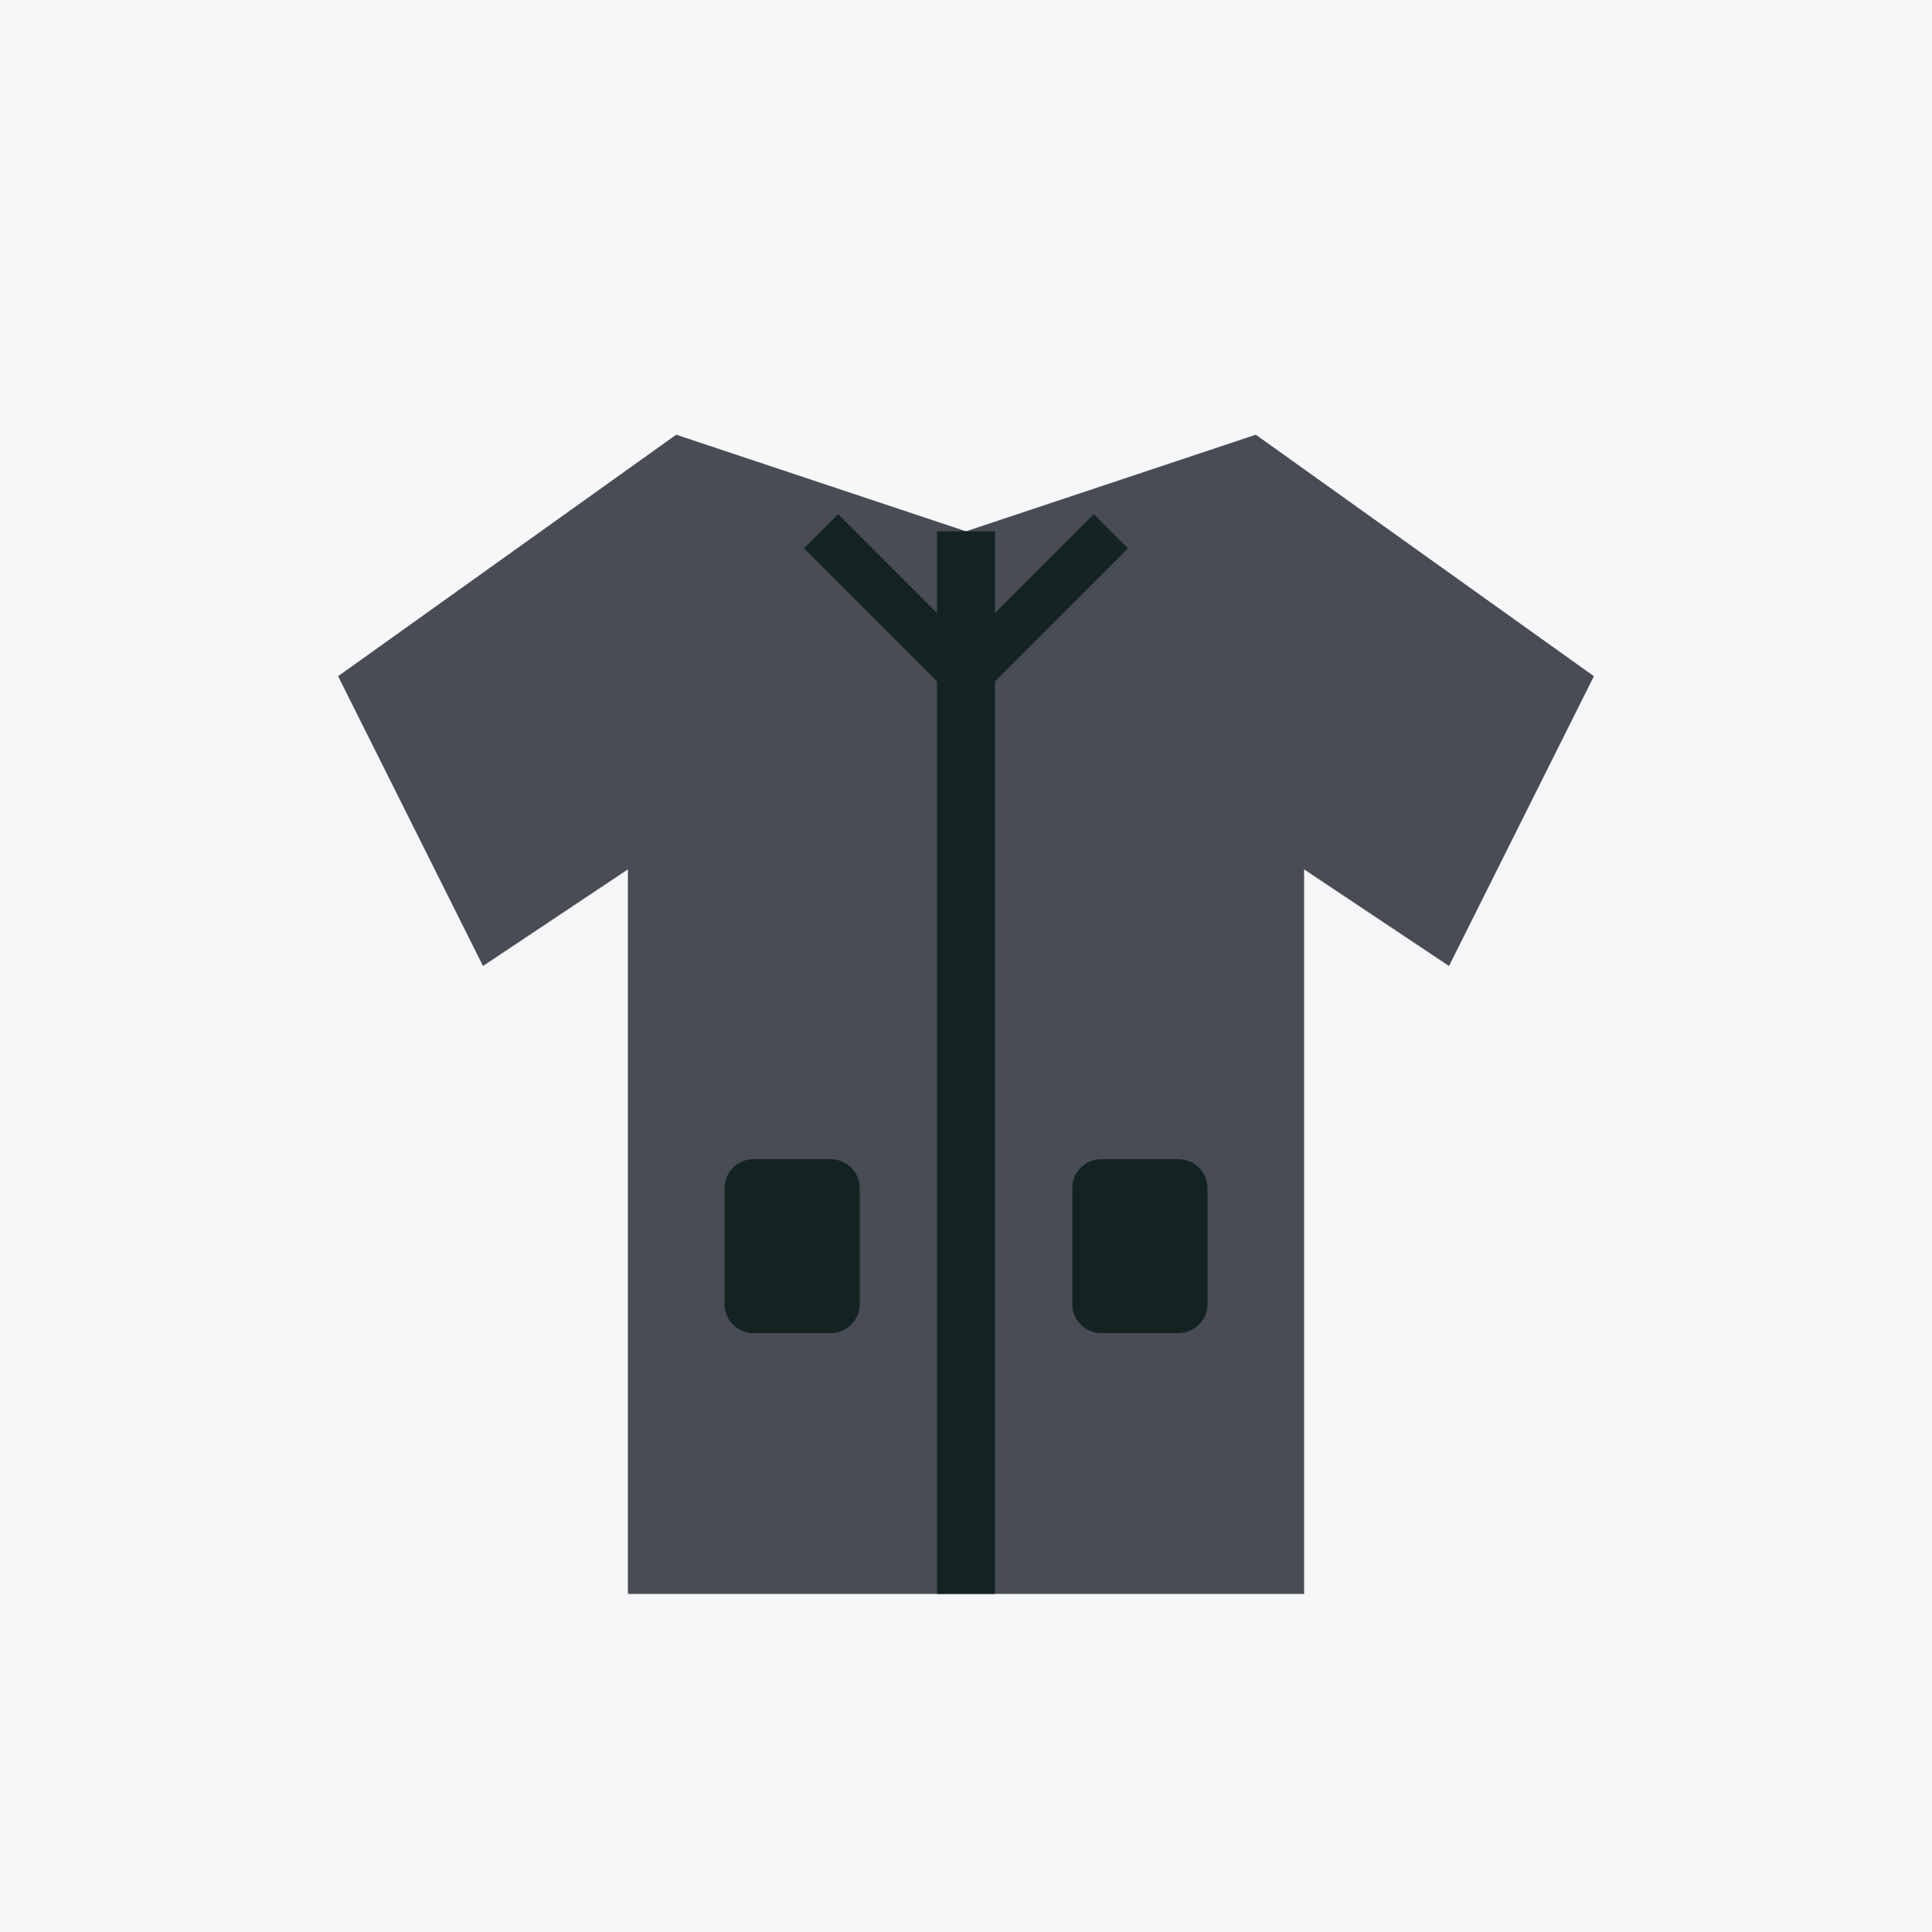
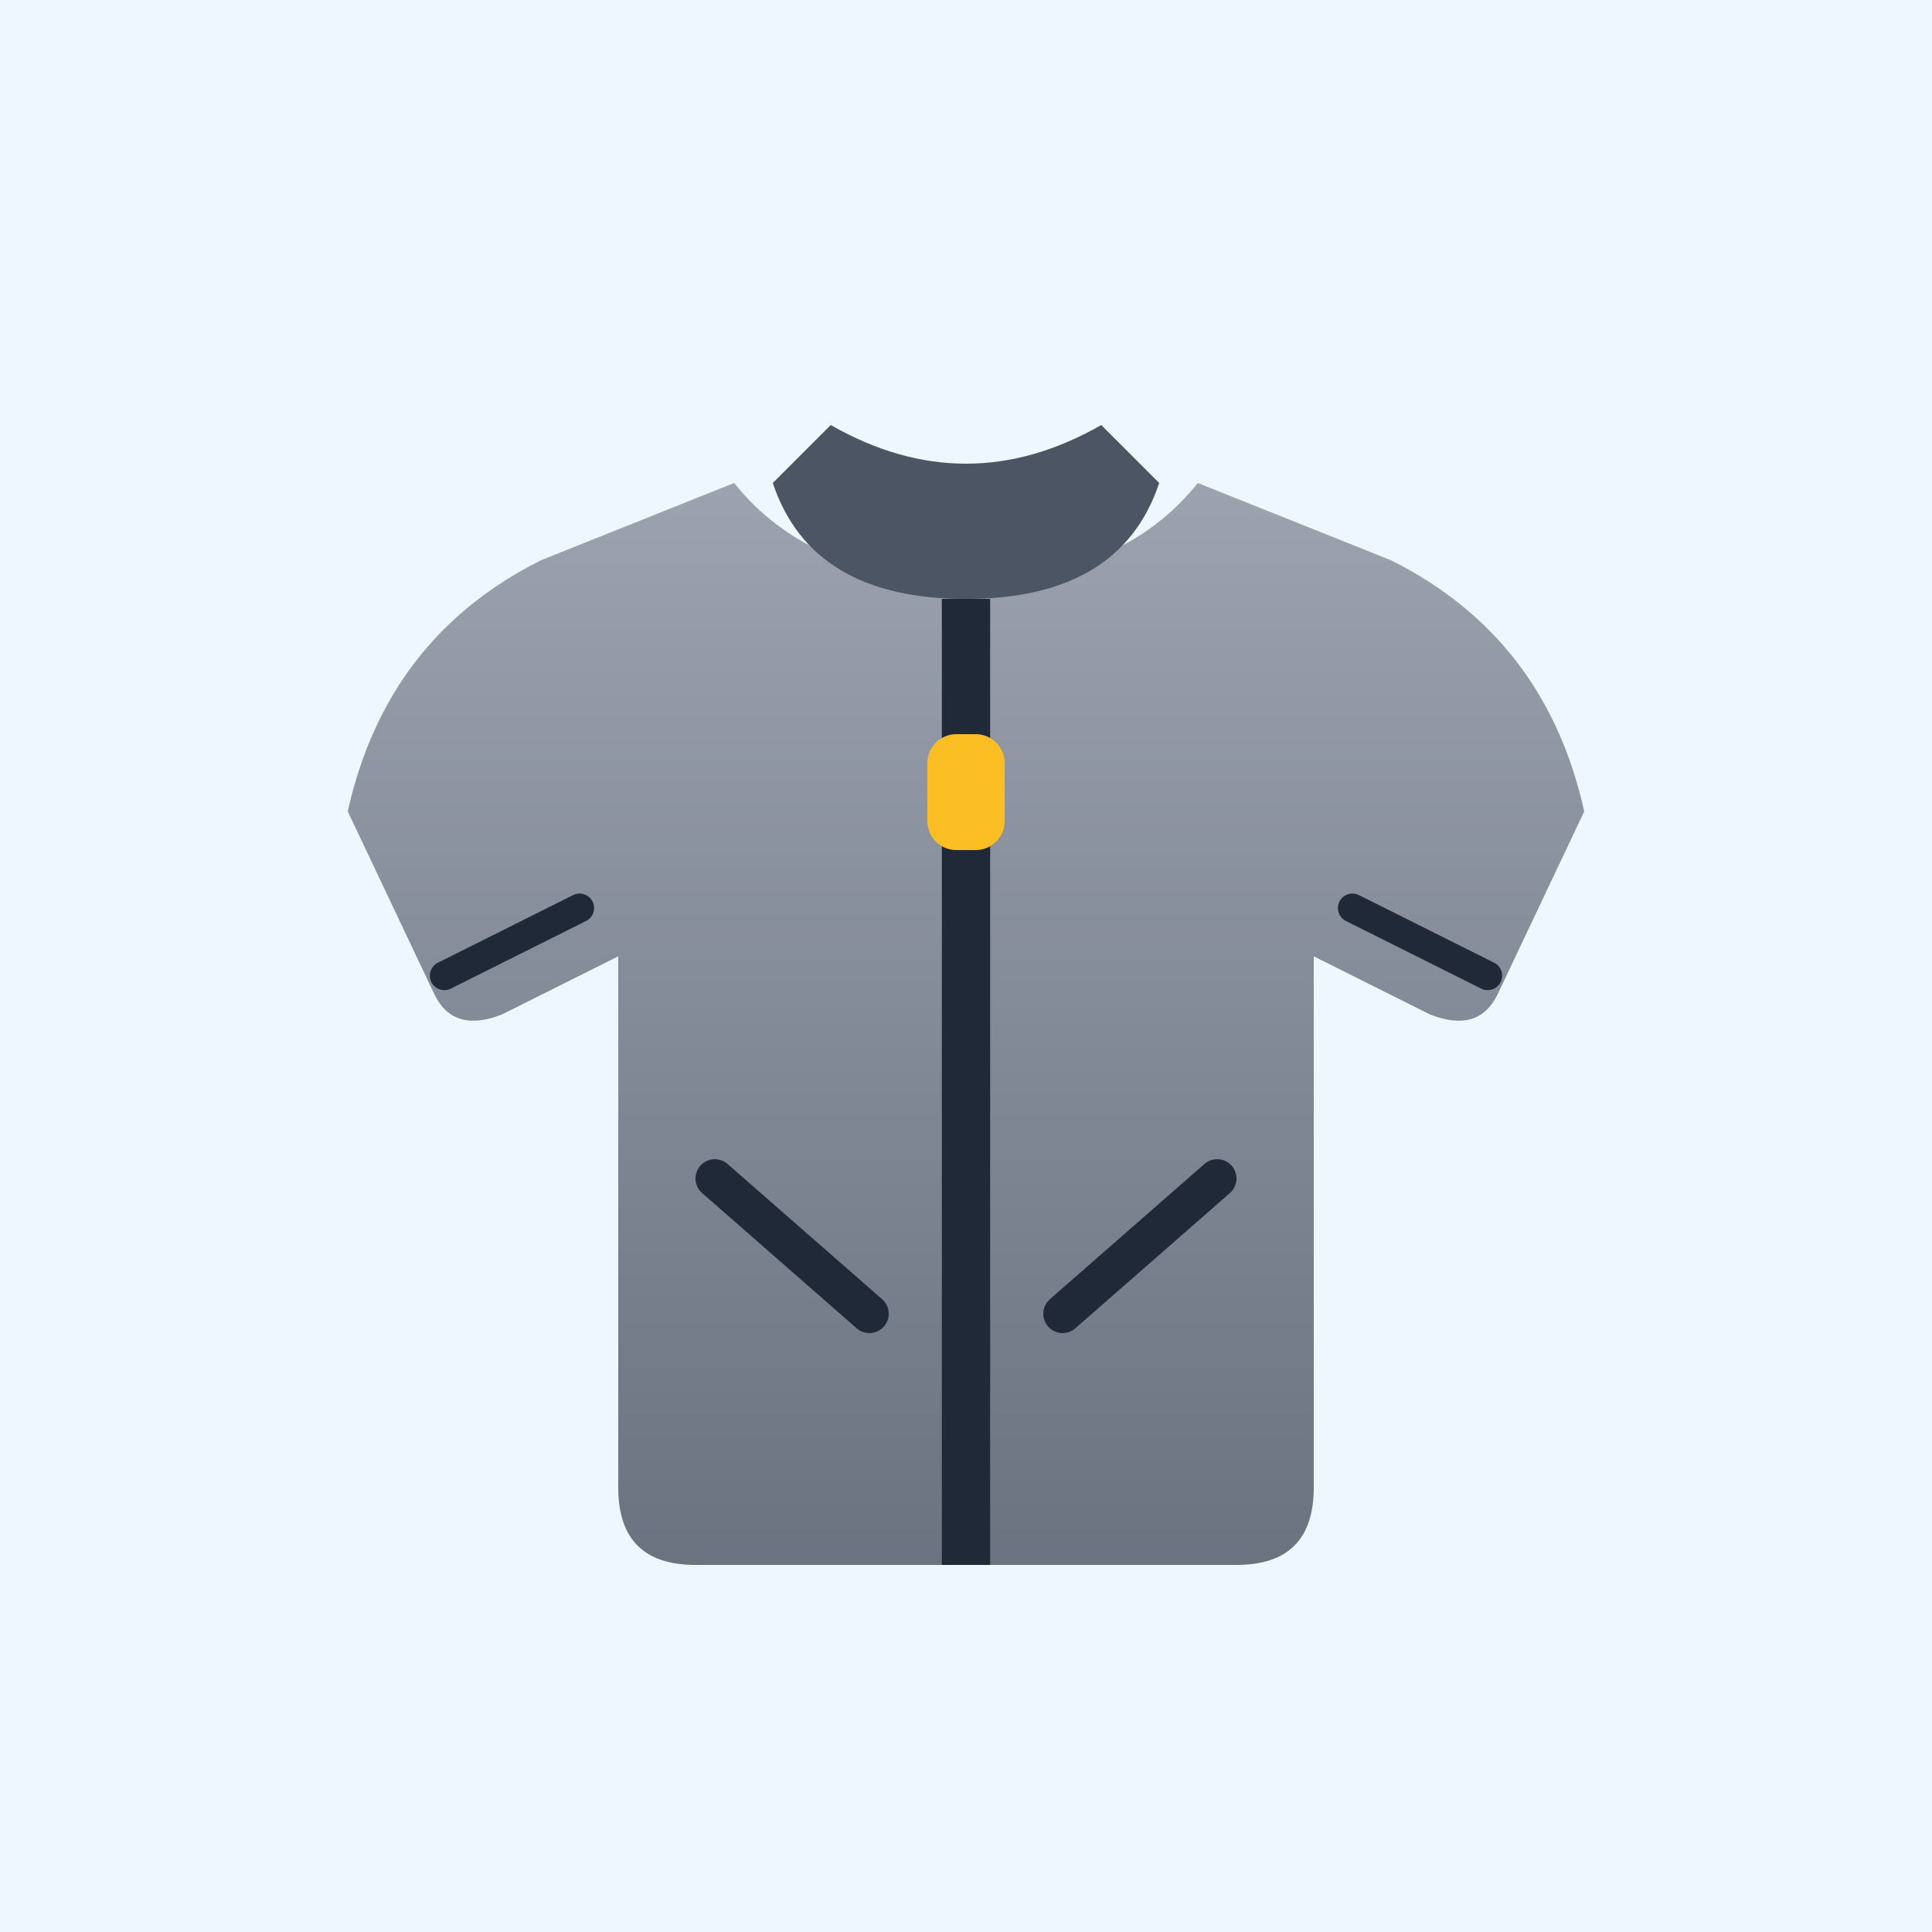
<svg xmlns="http://www.w3.org/2000/svg" viewBox="0 0 200 200">
-   <rect width="200" height="200" fill="#f6f7f8" />
-   <path d="M70 45 L100 55 L130 45 L165 70 L150 100 L135 90 L135 165 L65 165 L65 90 L50 100 L35 70 Z" fill="#484c55" />
-   <path d="M100 55 L100 165" stroke="#132322" stroke-width="6" />
-   <rect x="75" y="120" width="14" height="18" rx="3" fill="#132322" />
-   <rect x="111" y="120" width="14" height="18" rx="3" fill="#132322" />
-   <path d="M85 55 L100 70 L115 55" stroke="#132322" stroke-width="5" fill="none" />
+   <rect width="200" height="200" fill="#eef7ff" />
+   <defs>
+     <linearGradient id="tecido" x1="0" y1="0" x2="0" y2="1">
+       <stop offset="0" stop-color="#9ca3af" />
+       <stop offset="1" stop-color="#6b7280" />
+     </linearGradient>
+   </defs>
+   <path d="M76 50 L56 58 Q40 66 36 84 L45 103 Q47 107 52 105 L64 99 L64 154 Q64 162 72 162 L128 162 Q136 162 136 154 L136 99 L148 105 Q153 107 155 103 L164 84 Q160 66 144 58 L124 50 Q116 60 100 60 Q84 60 76 50 Z" fill="url(#tecido)" />
+   <path d="M80 50 q4 12 20 12 q16 0 20 -12 l-6 -6 q-14 8 -28 0 z" fill="#4b5563" />
+   <line x1="100" y1="62" x2="100" y2="162" stroke="#1f2937" stroke-width="5" />
+   <rect x="96" y="76" width="8" height="12" rx="3" fill="#fbbf24" />
+   <path d="M74 122 l16 14 M126 122 l-16 14" stroke="#1f2937" stroke-width="4" stroke-linecap="round" />
+   <path d="M46 101 l14 -7 M154 101 l-14 -7" stroke="#1f2937" stroke-width="3" stroke-linecap="round" />
</svg>
